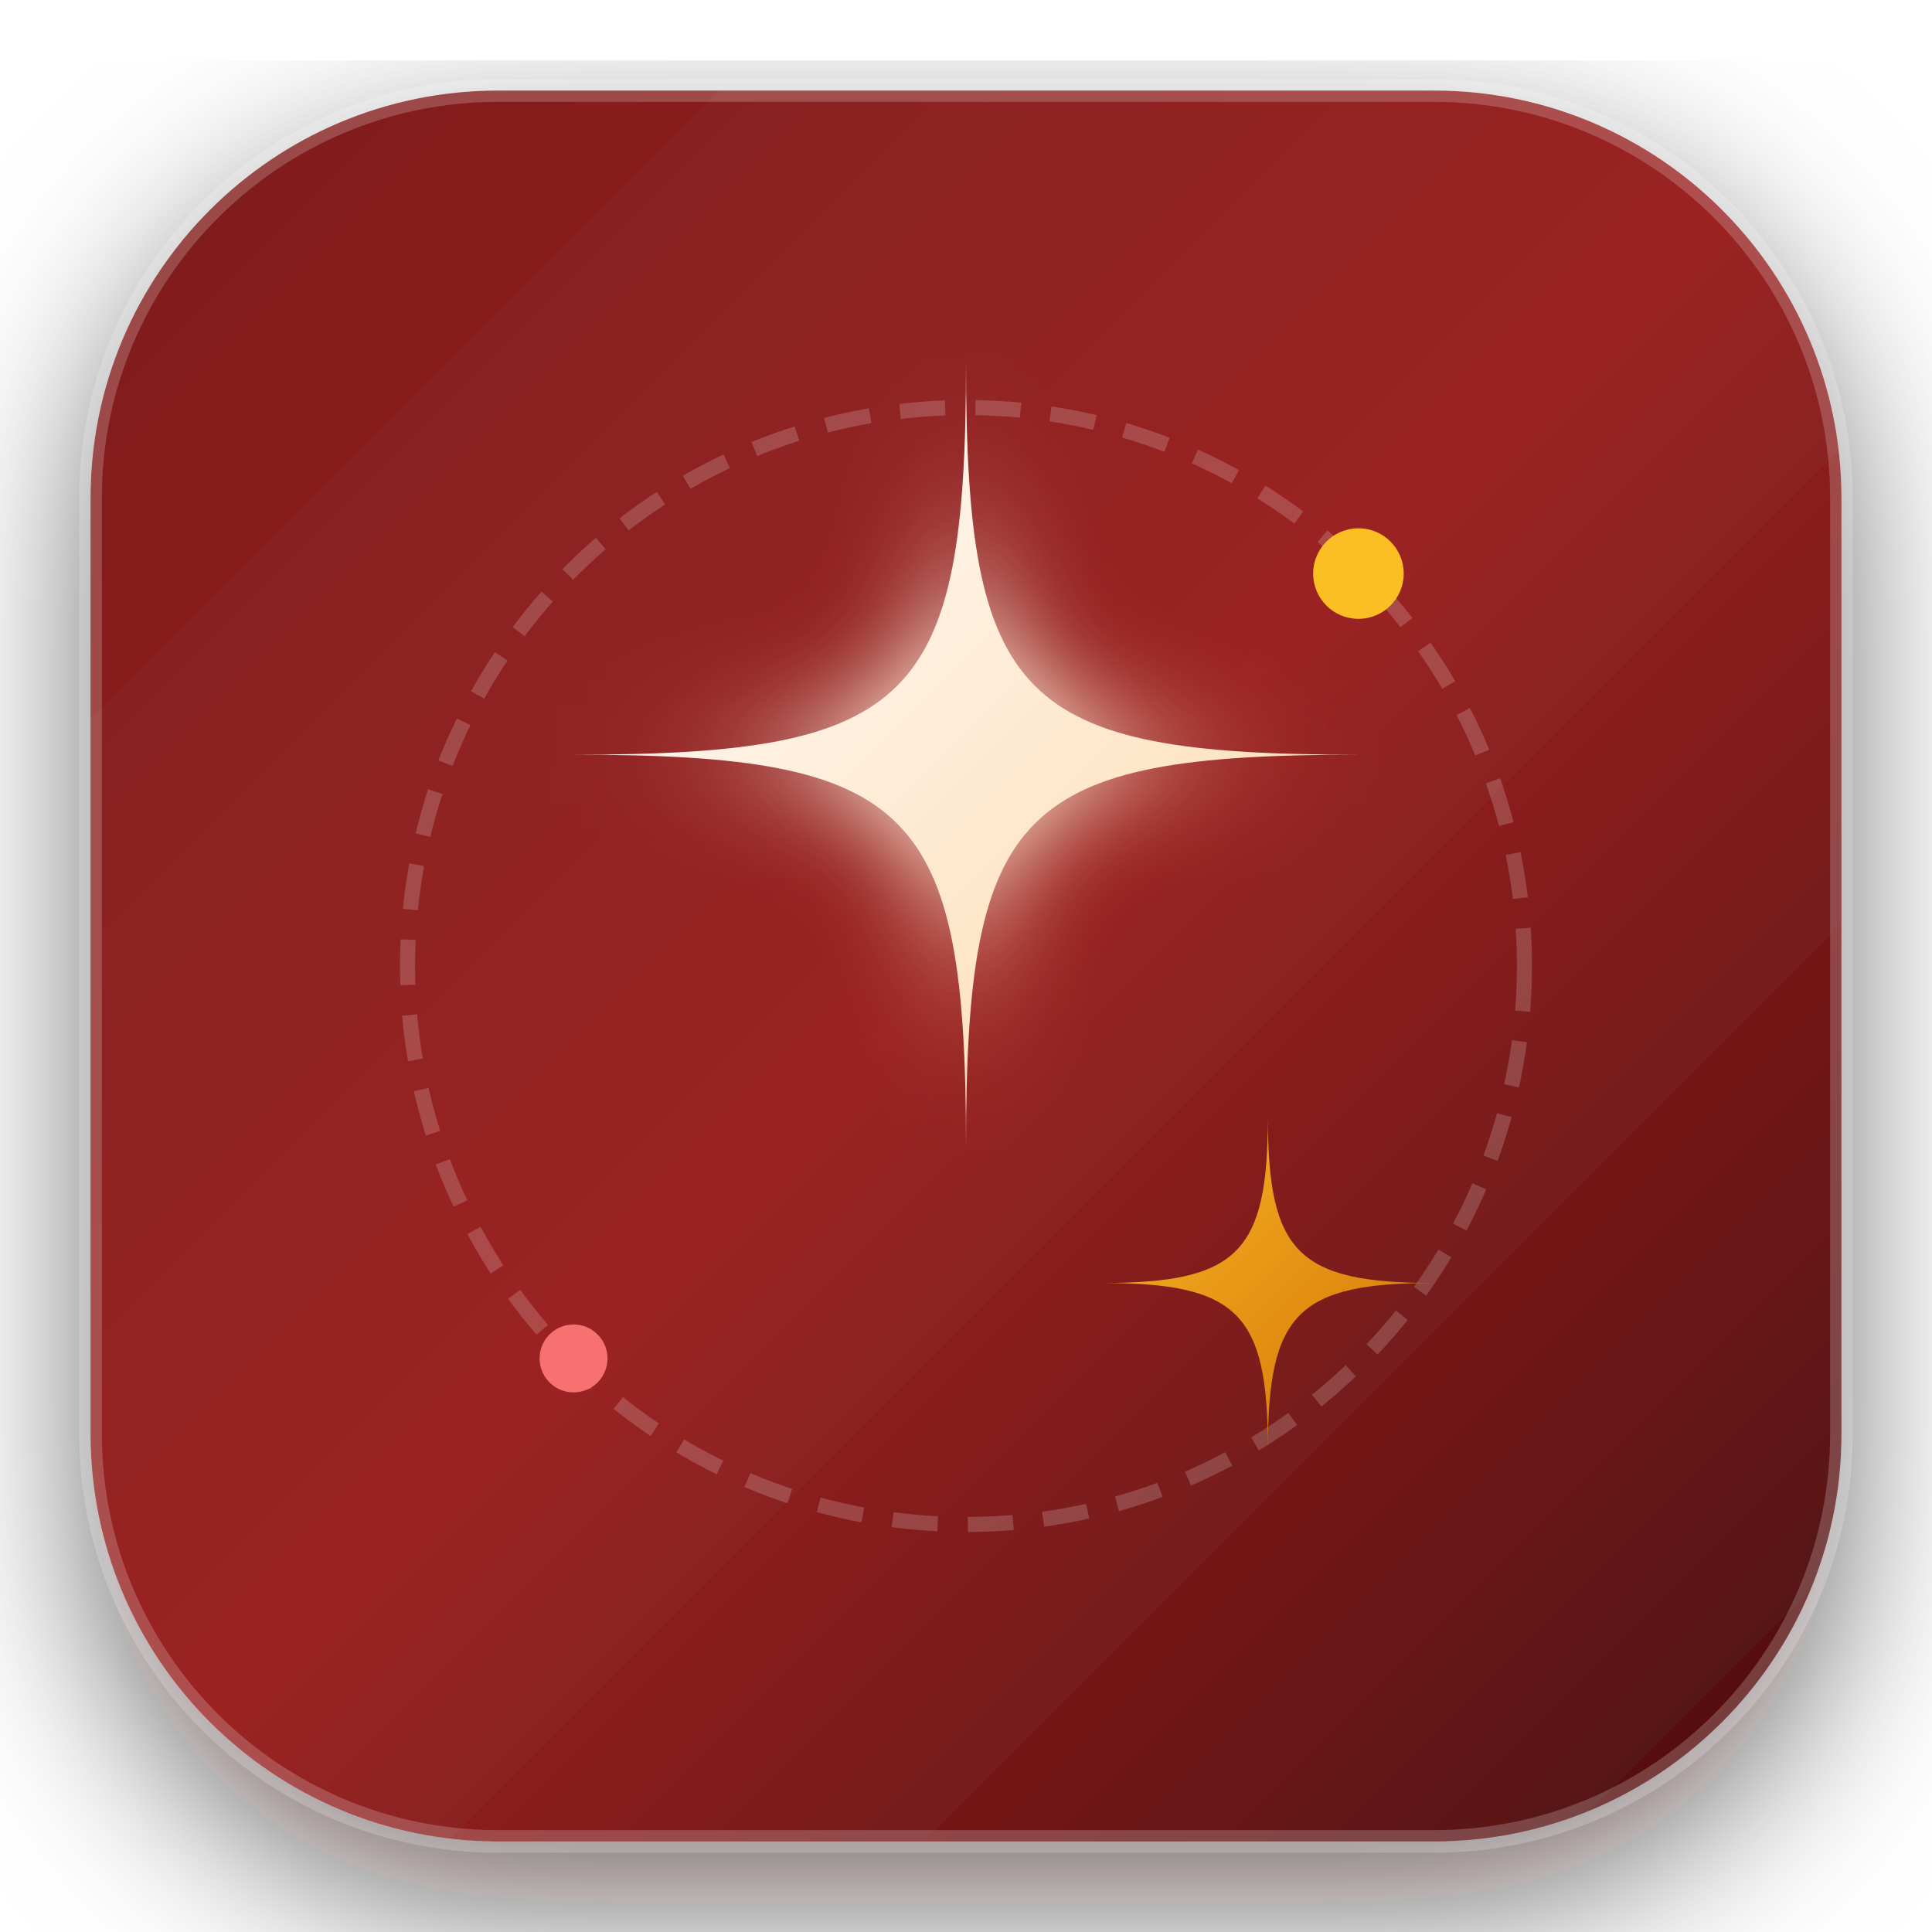
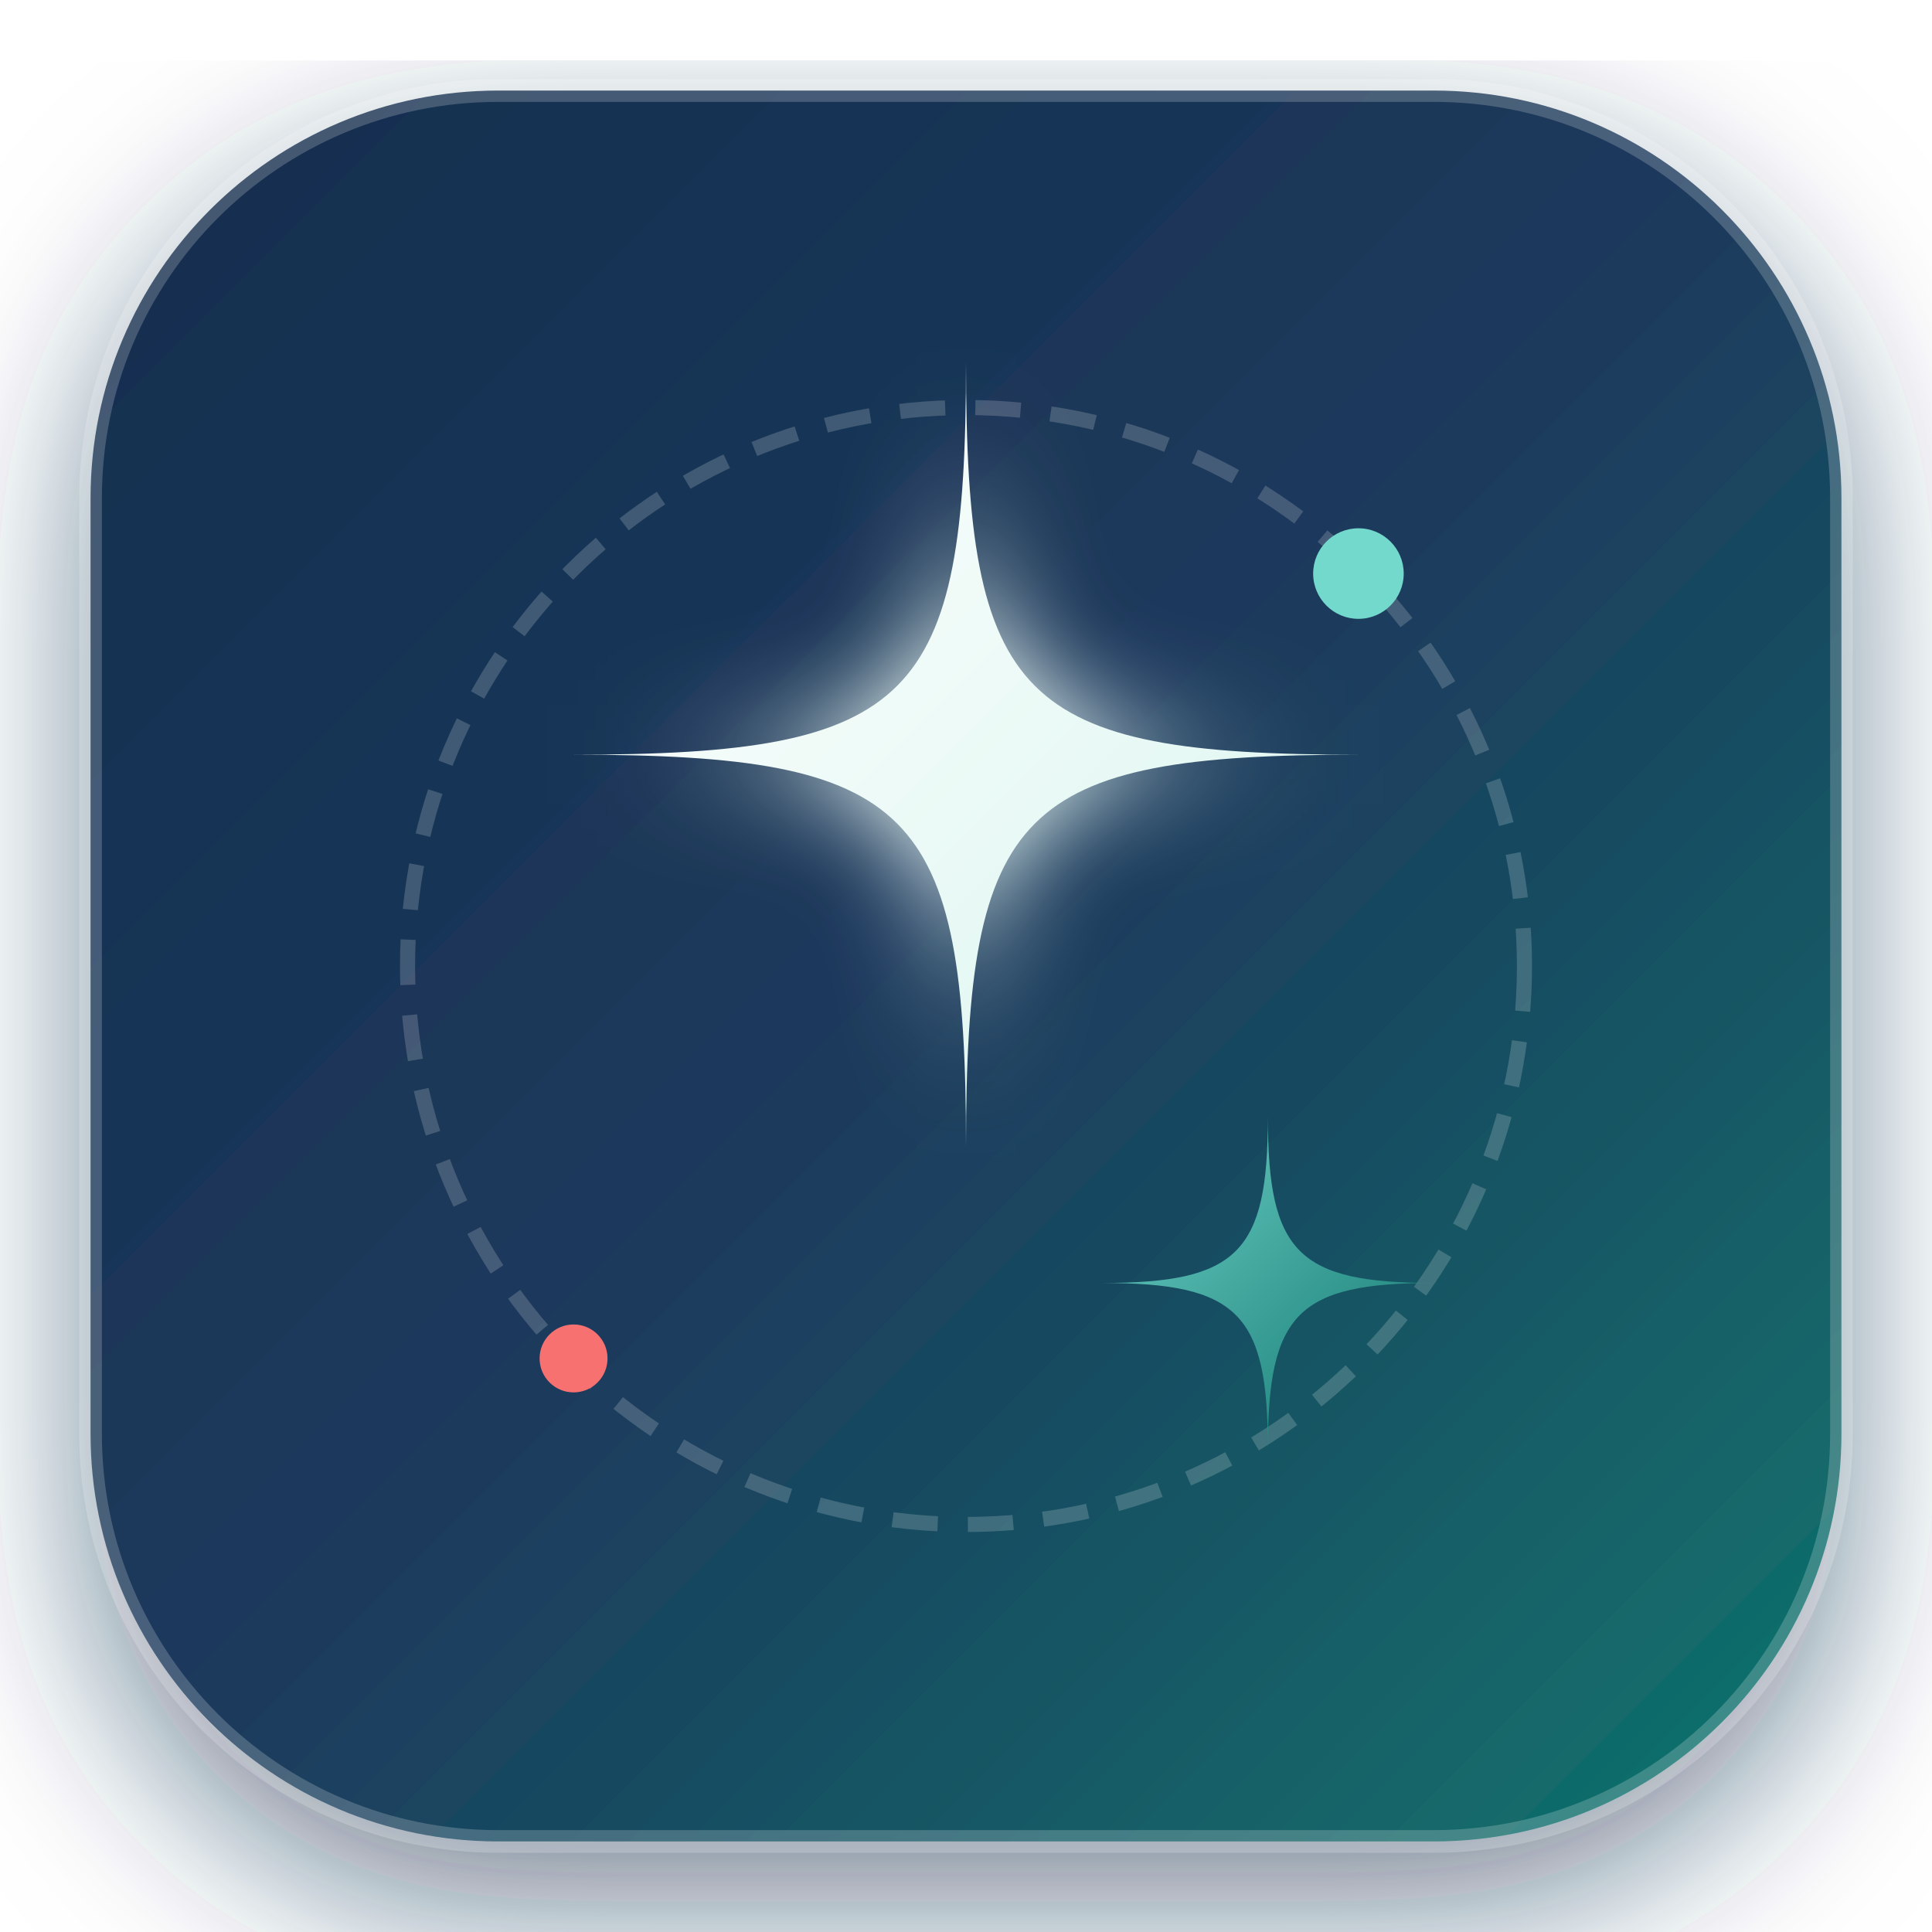
<svg xmlns="http://www.w3.org/2000/svg" viewBox="0 0 512 512" width="512" height="512">
  <defs>
    <linearGradient id="bgGrad" x1="0%" y1="0%" x2="100%" y2="100%">
-       <stop offset="0%" stop-color="#7D1D1D" />
-       <stop offset="50%" stop-color="#9B2424" />
-       <stop offset="100%" stop-color="#4A0E0E" />
+       <stop offset="0%" stop-color="#142D4E" />
+       <stop offset="50%" stop-color="#1C3A5C" />
+       <stop offset="100%" stop-color="#0F766E" />
    </linearGradient>
    <linearGradient id="starGrad" x1="0%" y1="0%" x2="100%" y2="100%">
      <stop offset="0%" stop-color="#ffffff" />
-       <stop offset="100%" stop-color="#fed7aa" />
+       <stop offset="100%" stop-color="#D9F5EE" />
    </linearGradient>
    <linearGradient id="goldGrad" x1="0%" y1="0%" x2="100%" y2="100%">
-       <stop offset="0%" stop-color="#fbbf24" />
-       <stop offset="100%" stop-color="#d97706" />
+       <stop offset="0%" stop-color="#74D9CD" />
+       <stop offset="100%" stop-color="#0F766E" />
    </linearGradient>
    <filter id="glow" x="-20%" y="-20%" width="140%" height="140%">
      <feGaussianBlur stdDeviation="14" result="blur" />
      <feComposite in="SourceGraphic" in2="blur" operator="over" />
    </filter>
    <filter id="shadow" x="-20%" y="-20%" width="140%" height="140%">
-       <feDropShadow dx="0" dy="16" stdDeviation="24" flood-color="#1A0606" flood-opacity="0.6" />
+       <feDropShadow dx="0" dy="16" stdDeviation="24" flood-color="#142D4E" flood-opacity="0.6" />
    </filter>
  </defs>
  <rect x="24" y="24" width="464" height="464" rx="108" fill="url(#bgGrad)" filter="url(#shadow)" />
  <rect x="24" y="24" width="464" height="464" rx="108" fill="none" stroke="rgba(255,255,255,0.2)" stroke-width="6" />
  <circle cx="256" cy="256" r="148" fill="none" stroke="rgba(255,255,255,0.18)" stroke-width="4" stroke-dasharray="12 8" />
-   <circle cx="360" cy="152" r="12" fill="#fbbf24" />
+   <circle cx="360" cy="152" r="12" fill="#74D9CD" />
  <circle cx="152" cy="360" r="9" fill="#f87171" />
  <g filter="url(#glow)">
    <path d="M 256 96               C 256 186 270 200 360 200               C 270 200 256 214 256 304               C 256 214 242 200 152 200               C 242 200 256 186 256 96 Z" fill="url(#starGrad)" />
  </g>
  <path d="M 336 296             C 336 332 344 340 380 340             C 344 340 336 348 336 384             C 336 348 328 340 292 340             C 328 340 336 332 336 296 Z" fill="url(#goldGrad)" opacity="0.95" />
</svg>
